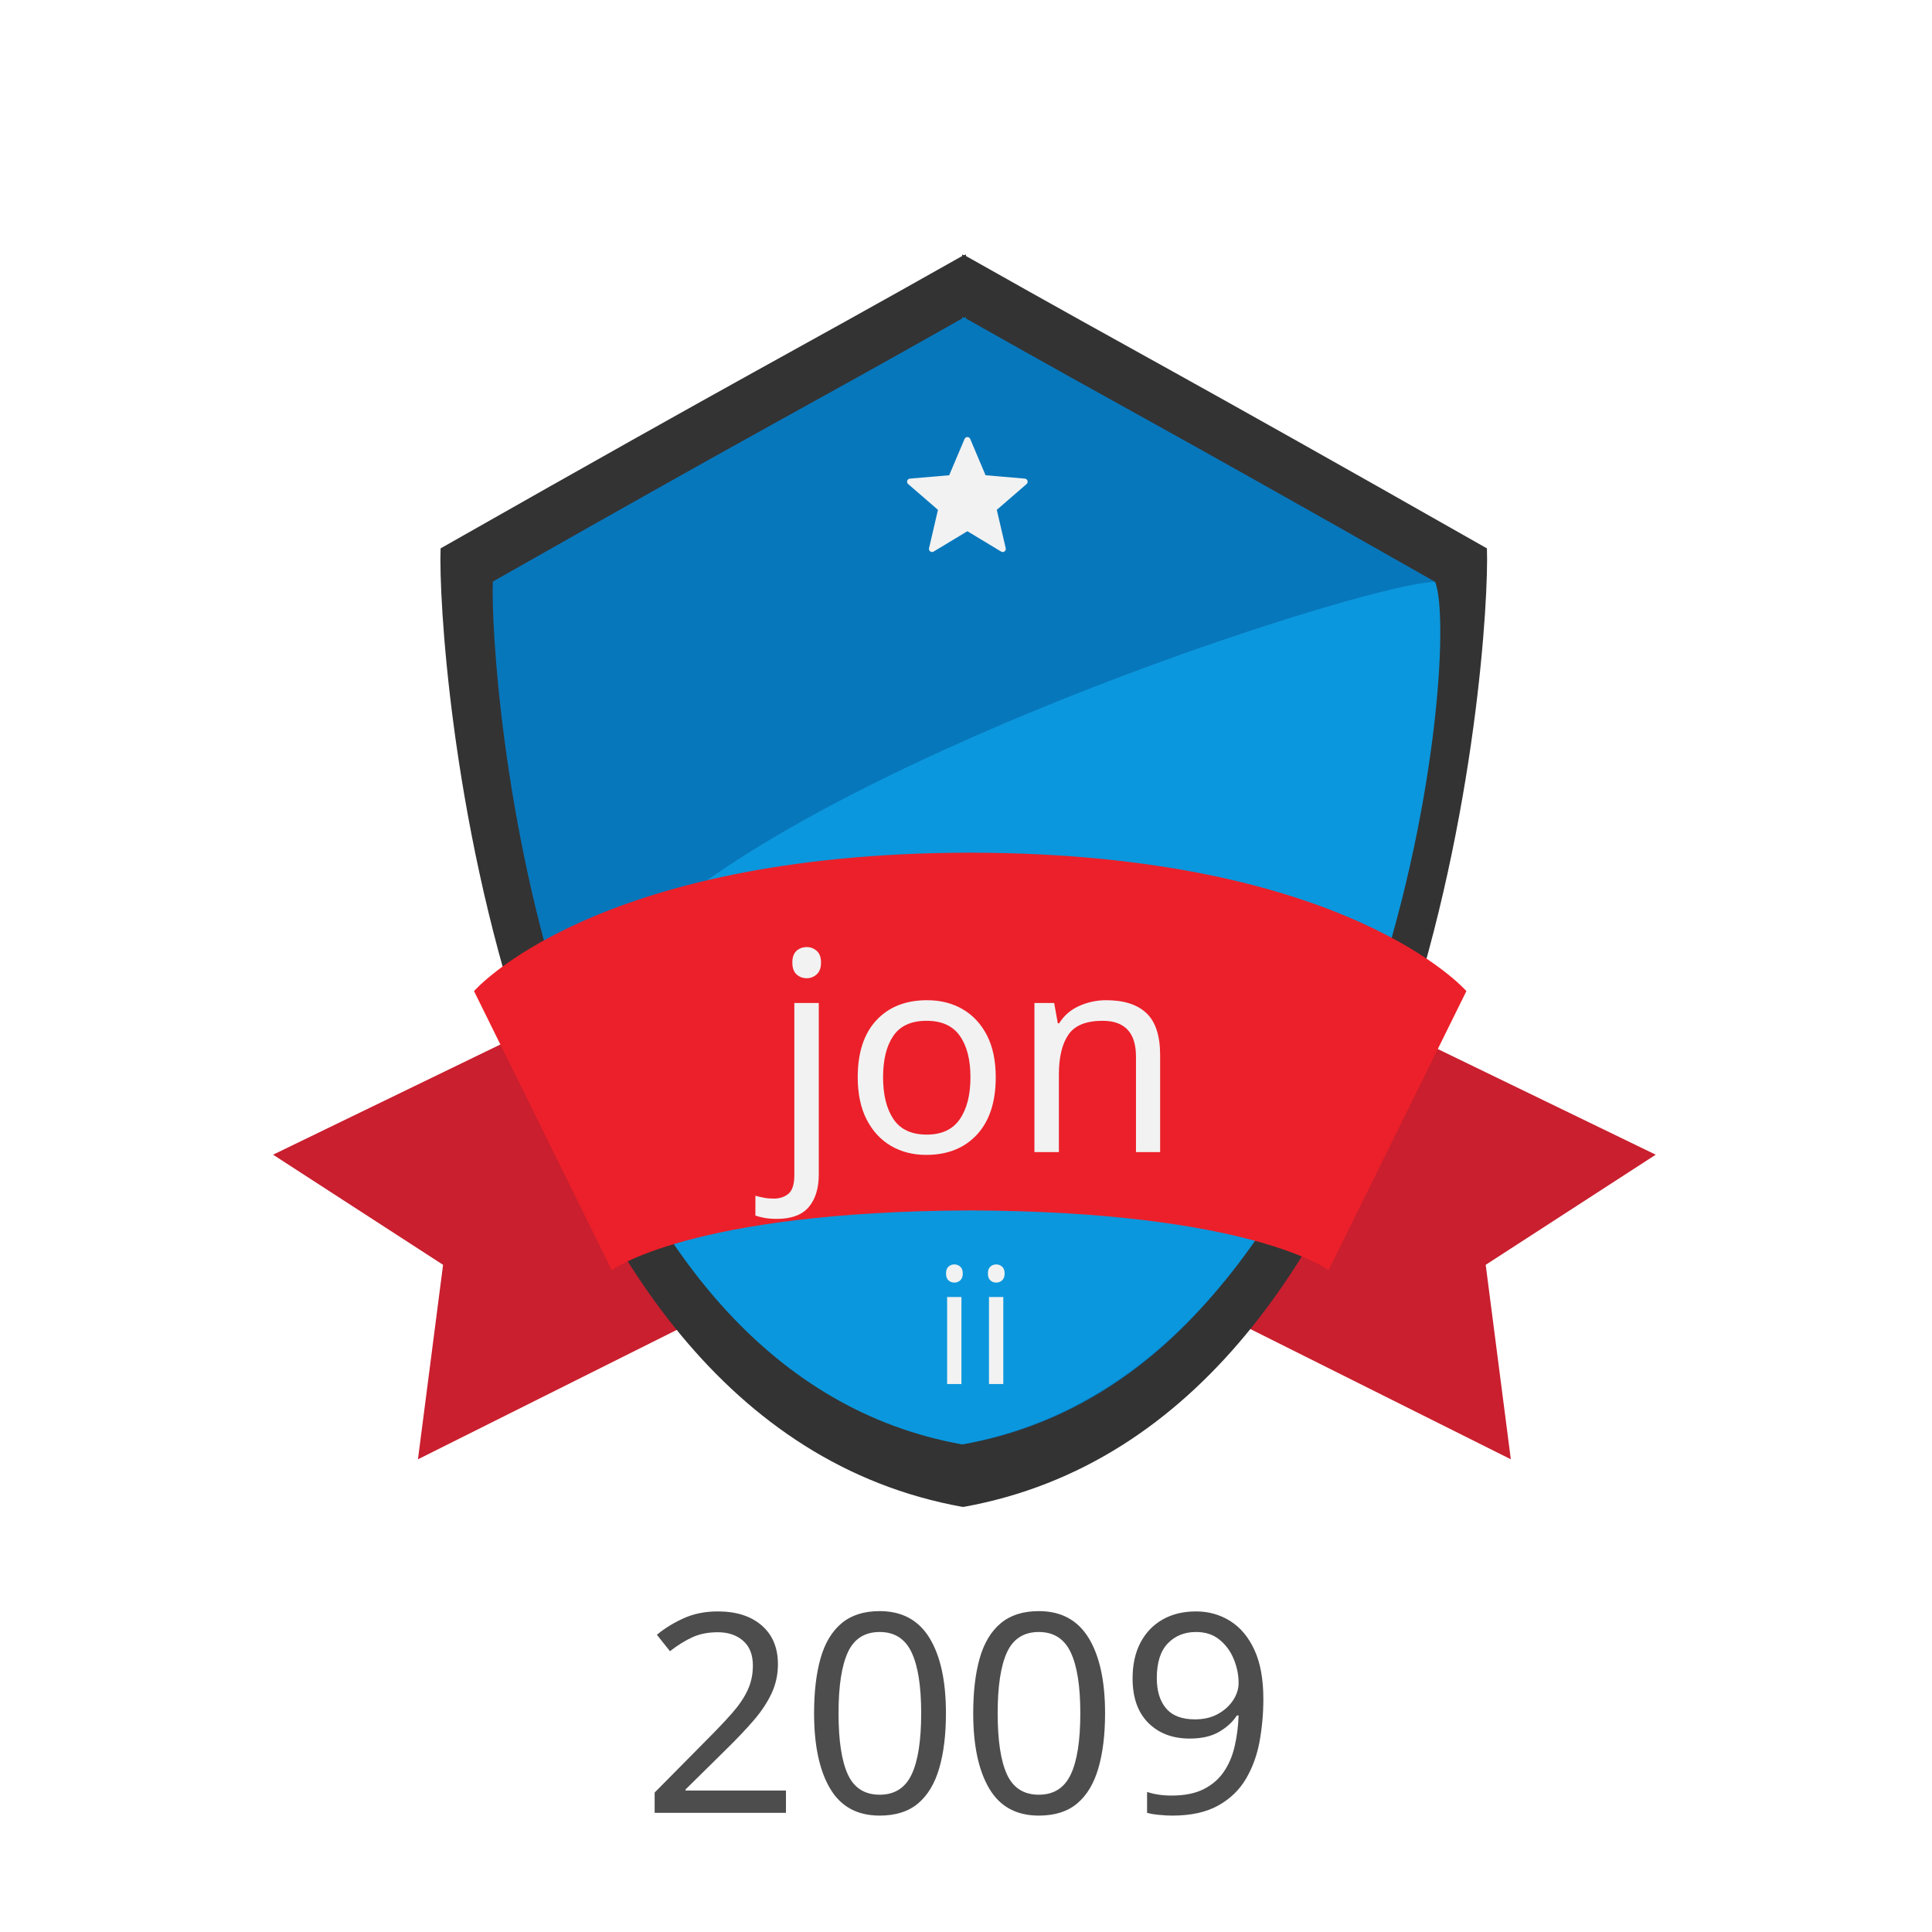
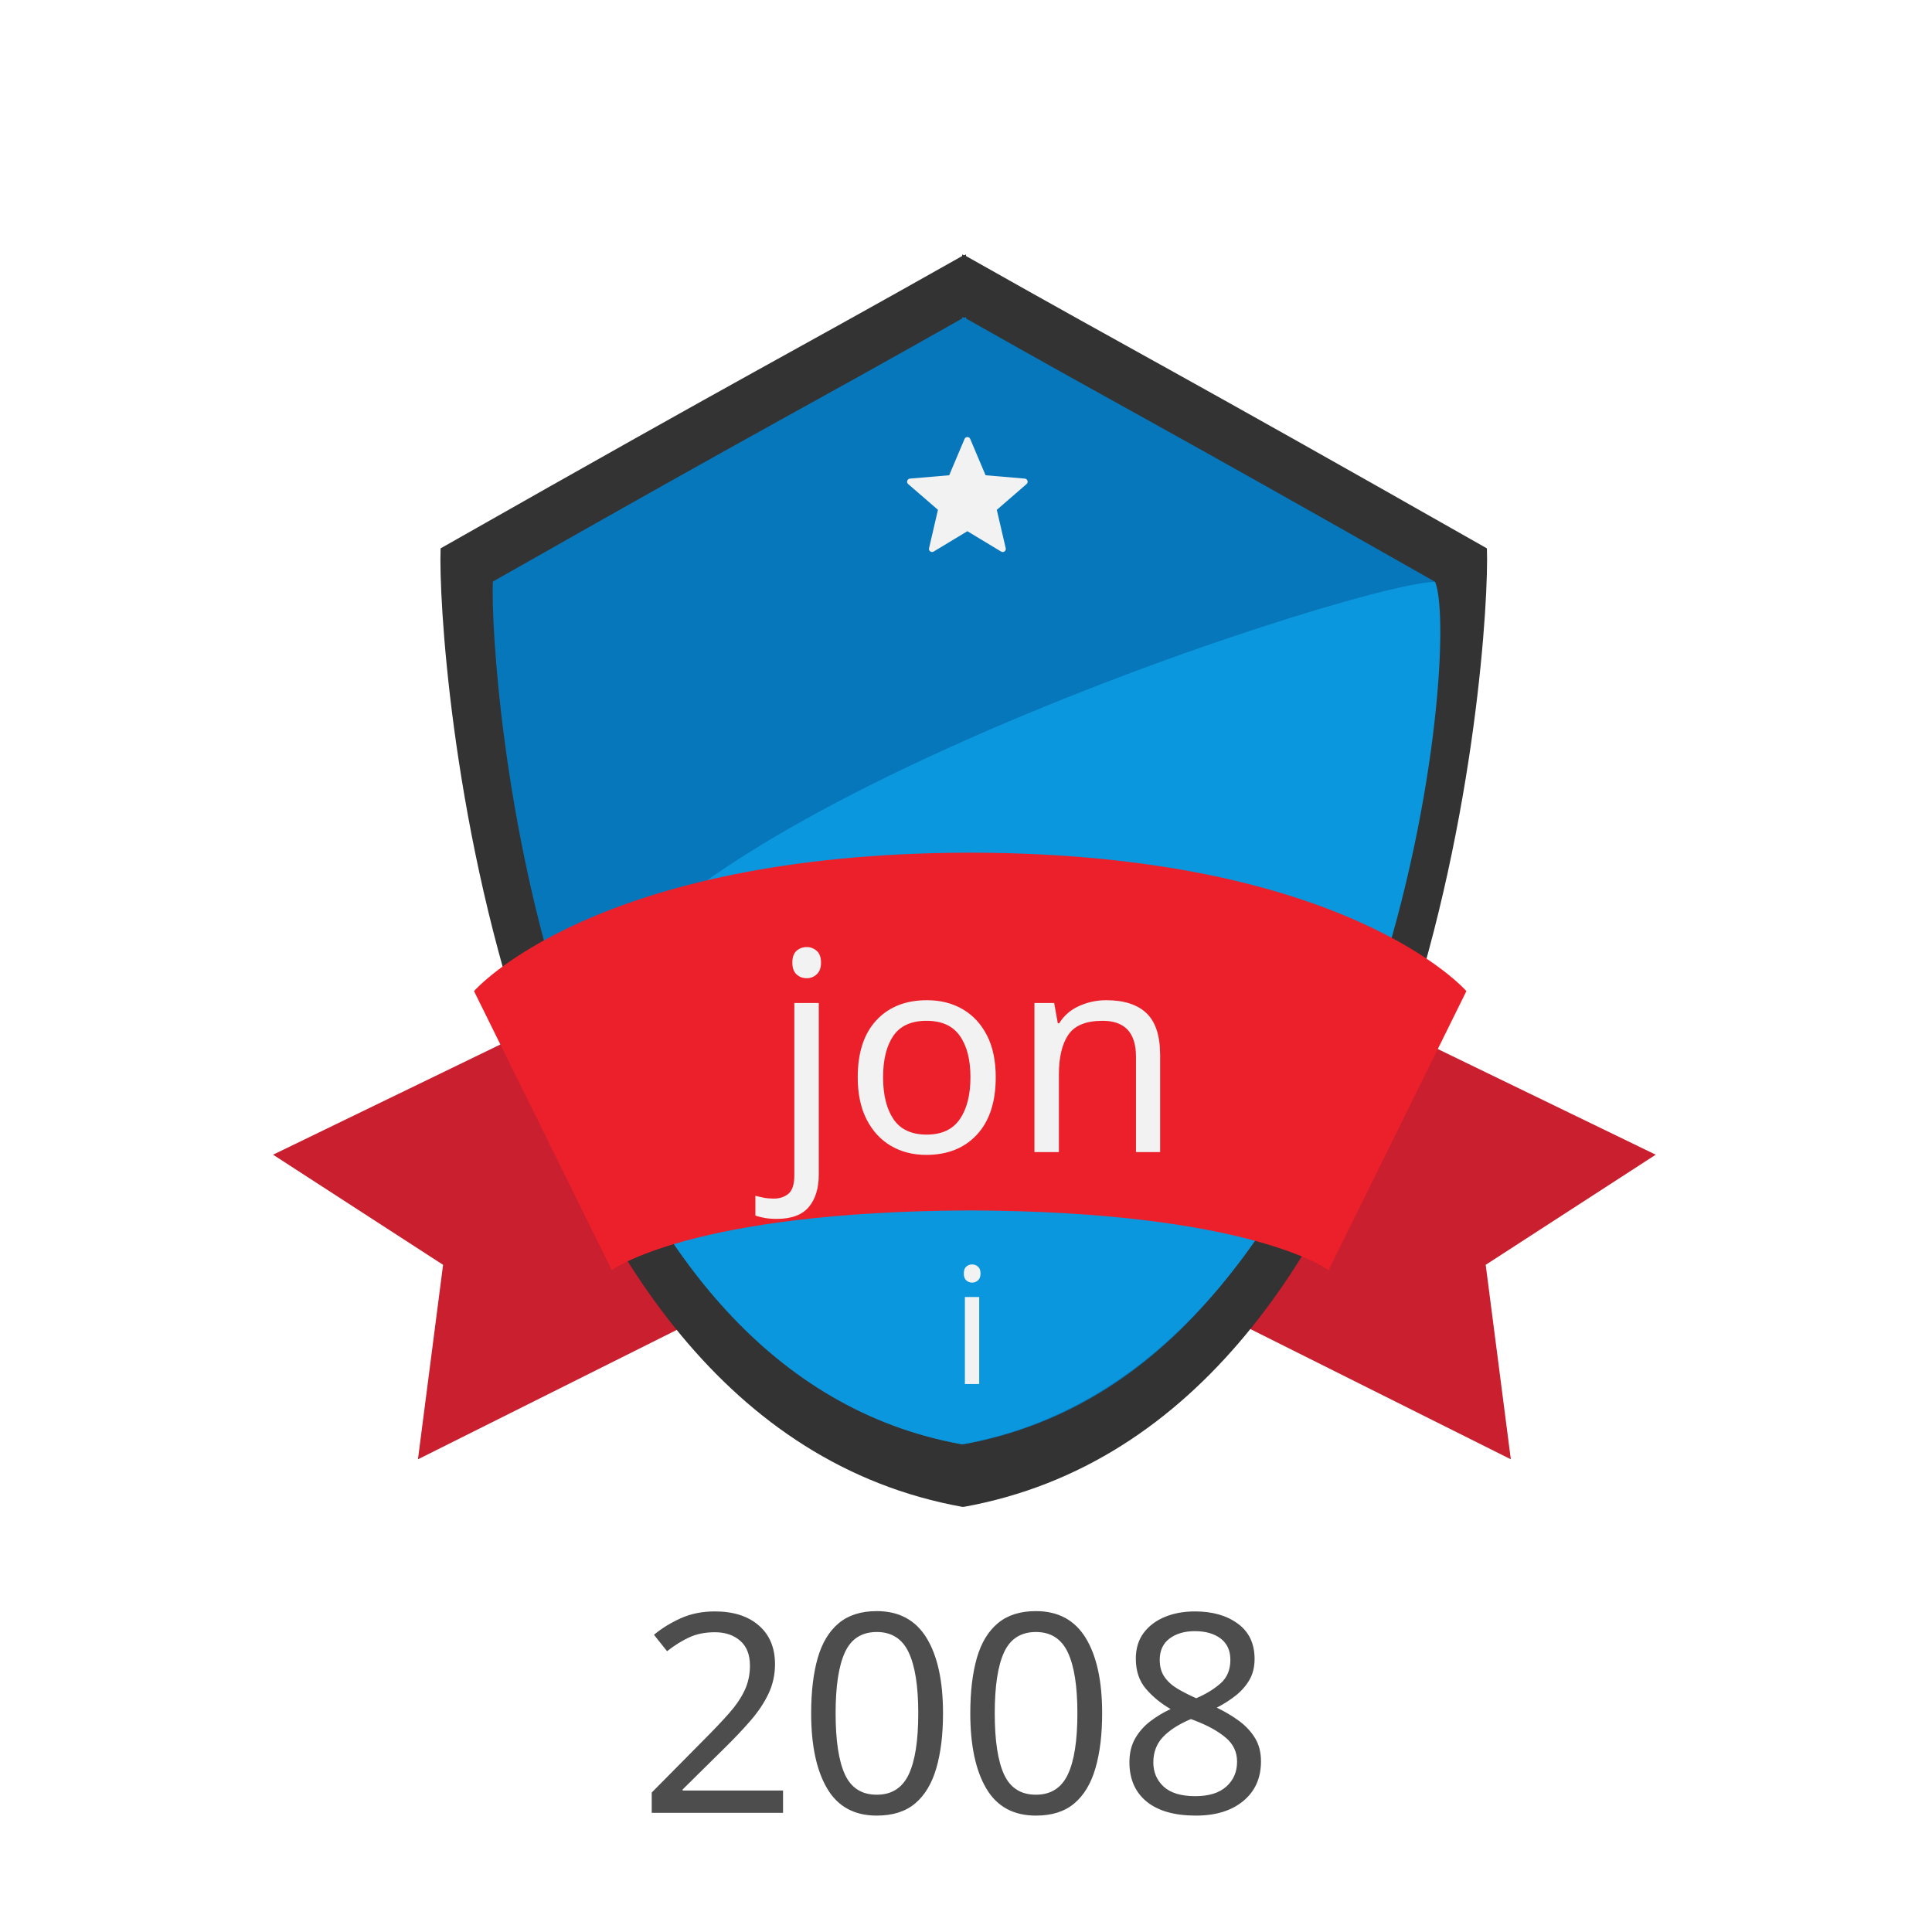
<svg xmlns="http://www.w3.org/2000/svg" version="1.1" x="0px" y="0px" width="500px" height="500px" viewBox="-70.667 -65.833 500 500" overflow="visible" enable-background="new -70.667 -65.833 500 500" xml:space="preserve">
  <defs>
</defs>
  <polygon fill="#C91F2F" points="357.832,233.001 286.667,198.5 245,274.167 320.333,311.833 313.831,261.501 " />
  <polygon fill="#C91F2F" points="0,233.001 71.165,198.5 112.832,274.167 37.499,311.833 44.001,261.501 " />
  <path fill="#333333" d="M314.144,76.083c-85.209-48.394-85.811-47.986-134.811-75.656V0c0,0.072-0.372,0.142-0.5,0.214  c-0.128-0.072-0.5-0.142-0.5-0.214v0.428c-49,27.669-49.764,27.262-134.973,75.656c-1,25.5,12.659,226.083,135.159,248.083  c-0.02-0.1,0.095-0.109,0.106,0C301.125,302.167,315.144,101.584,314.144,76.083z" />
  <path fill="#0777BC" d="M300.634,84.684c-76.688-43.555-77.301-43.188-121.301-68.09v-0.385c0,0.065-0.385,0.128-0.5,0.192  c-0.115-0.064-0.5-0.127-0.5-0.192v0.385c-44,24.902-44.767,24.535-121.455,68.09c-0.9,22.951,11.404,203.475,121.654,223.275  c-0.019-0.09,0.105-0.099,0.115,0C288.897,288.159,301.534,107.634,300.634,84.684z" />
  <path fill="#0B97DD" d="M300.75,84.75c-22.167,0.292-241.322,72.336-219.906,127.145c17.688,45.268,47.569,87.108,97.438,96.064  c-0.019-0.09-0.02-0.099-0.01,0C288.522,288.159,307.958,103.042,300.75,84.75z" />
  <path fill="#EC202A" d="M308.833,190.667c0,0-30.801-35.625-128-35.827v-0.005c-0.139,0-0.273,0.002-0.412,0.002  c-0.138,0-0.273-0.002-0.412-0.002v0.005c-97.2,0.202-128,35.827-128,35.827l35.66,72.217c0,0,20.122-15.179,92.752-15.465  c72.63,0.286,92.752,15.465,92.752,15.465L308.833,190.667z" />
  <rect x="77.833" y="258.752" fill="none" width="204.5" height="55.414" />
-   <text transform="matrix(1 0 0 1 170.8853 292.3521)" fill="#F2F2F2" font-family="'NBADetroitPistons'" font-size="42">ii</text>
+   <text transform="matrix(1 0 0 1 175.4844 292.3521)" fill="#F2F2F2" font-family="'NBADetroitPistons'" font-size="42">i</text>
  <g>
    <rect x="68.511" y="174.734" fill="none" width="219.322" height="73.433" />
    <text transform="matrix(1 0 0 1 128.7808 232.3325)" fill="#F2F2F2" font-family="'NBADetroitPistons'" font-size="72">jon</text>
  </g>
  <g>
    <rect x="68.511" y="345.725" fill="none" width="219.322" height="73.433" />
-     <text transform="matrix(1 0 0 1 95.3008 403.3247)" fill="#4D4D4D" font-family="'NBADetroitPistons'" font-size="72">2009</text>
+     <text transform="matrix(1 0 0 1 94.5449 403.3247)" fill="#4D4D4D" font-family="'NBADetroitPistons'" font-size="72">2008</text>
  </g>
  <path fill="#F2F2F2" d="M180.425,47.77l3.971,9.392l10.158,0.868c0.703,0.062,0.992,0.947,0.453,1.407l-7.703,6.677l2.307,9.931  c0.166,0.688-0.586,1.235-1.188,0.867l-8.733-5.27l-8.733,5.27c-0.603,0.36-1.354-0.18-1.189-0.867l2.307-9.931l-7.71-6.677  c-0.53-0.468-0.243-1.345,0.462-1.407l10.157-0.868l3.972-9.392C179.229,47.115,180.15,47.115,180.425,47.77L180.425,47.77z   M180.425,47.77" />
  <rect x="77.833" y="258.752" display="none" fill="none" width="204.5" height="55.414" />
  <text transform="matrix(1 0 0 1 166.2861 292.3521)" display="none" fill="#F2F2F2" font-family="'NBADetroitPistons'" font-size="42">iii</text>
  <g display="none">
    <rect x="68.511" y="174.734" fill="none" width="219.322" height="73.433" />
    <text transform="matrix(1 0 0 1 132.6323 232.3325)" display="inline" fill="#F2F2F2" font-family="'NBADetroitPistons'" font-size="72">ben</text>
  </g>
  <g display="none">
    <rect x="68.511" y="340.725" fill="none" width="219.322" height="73.433" />
    <text transform="matrix(1 0 0 1 105.7051 398.3247)" display="inline" fill="#4D4D4D" font-family="'NBADetroitPistons'" font-size="72">2010</text>
  </g>
</svg>
